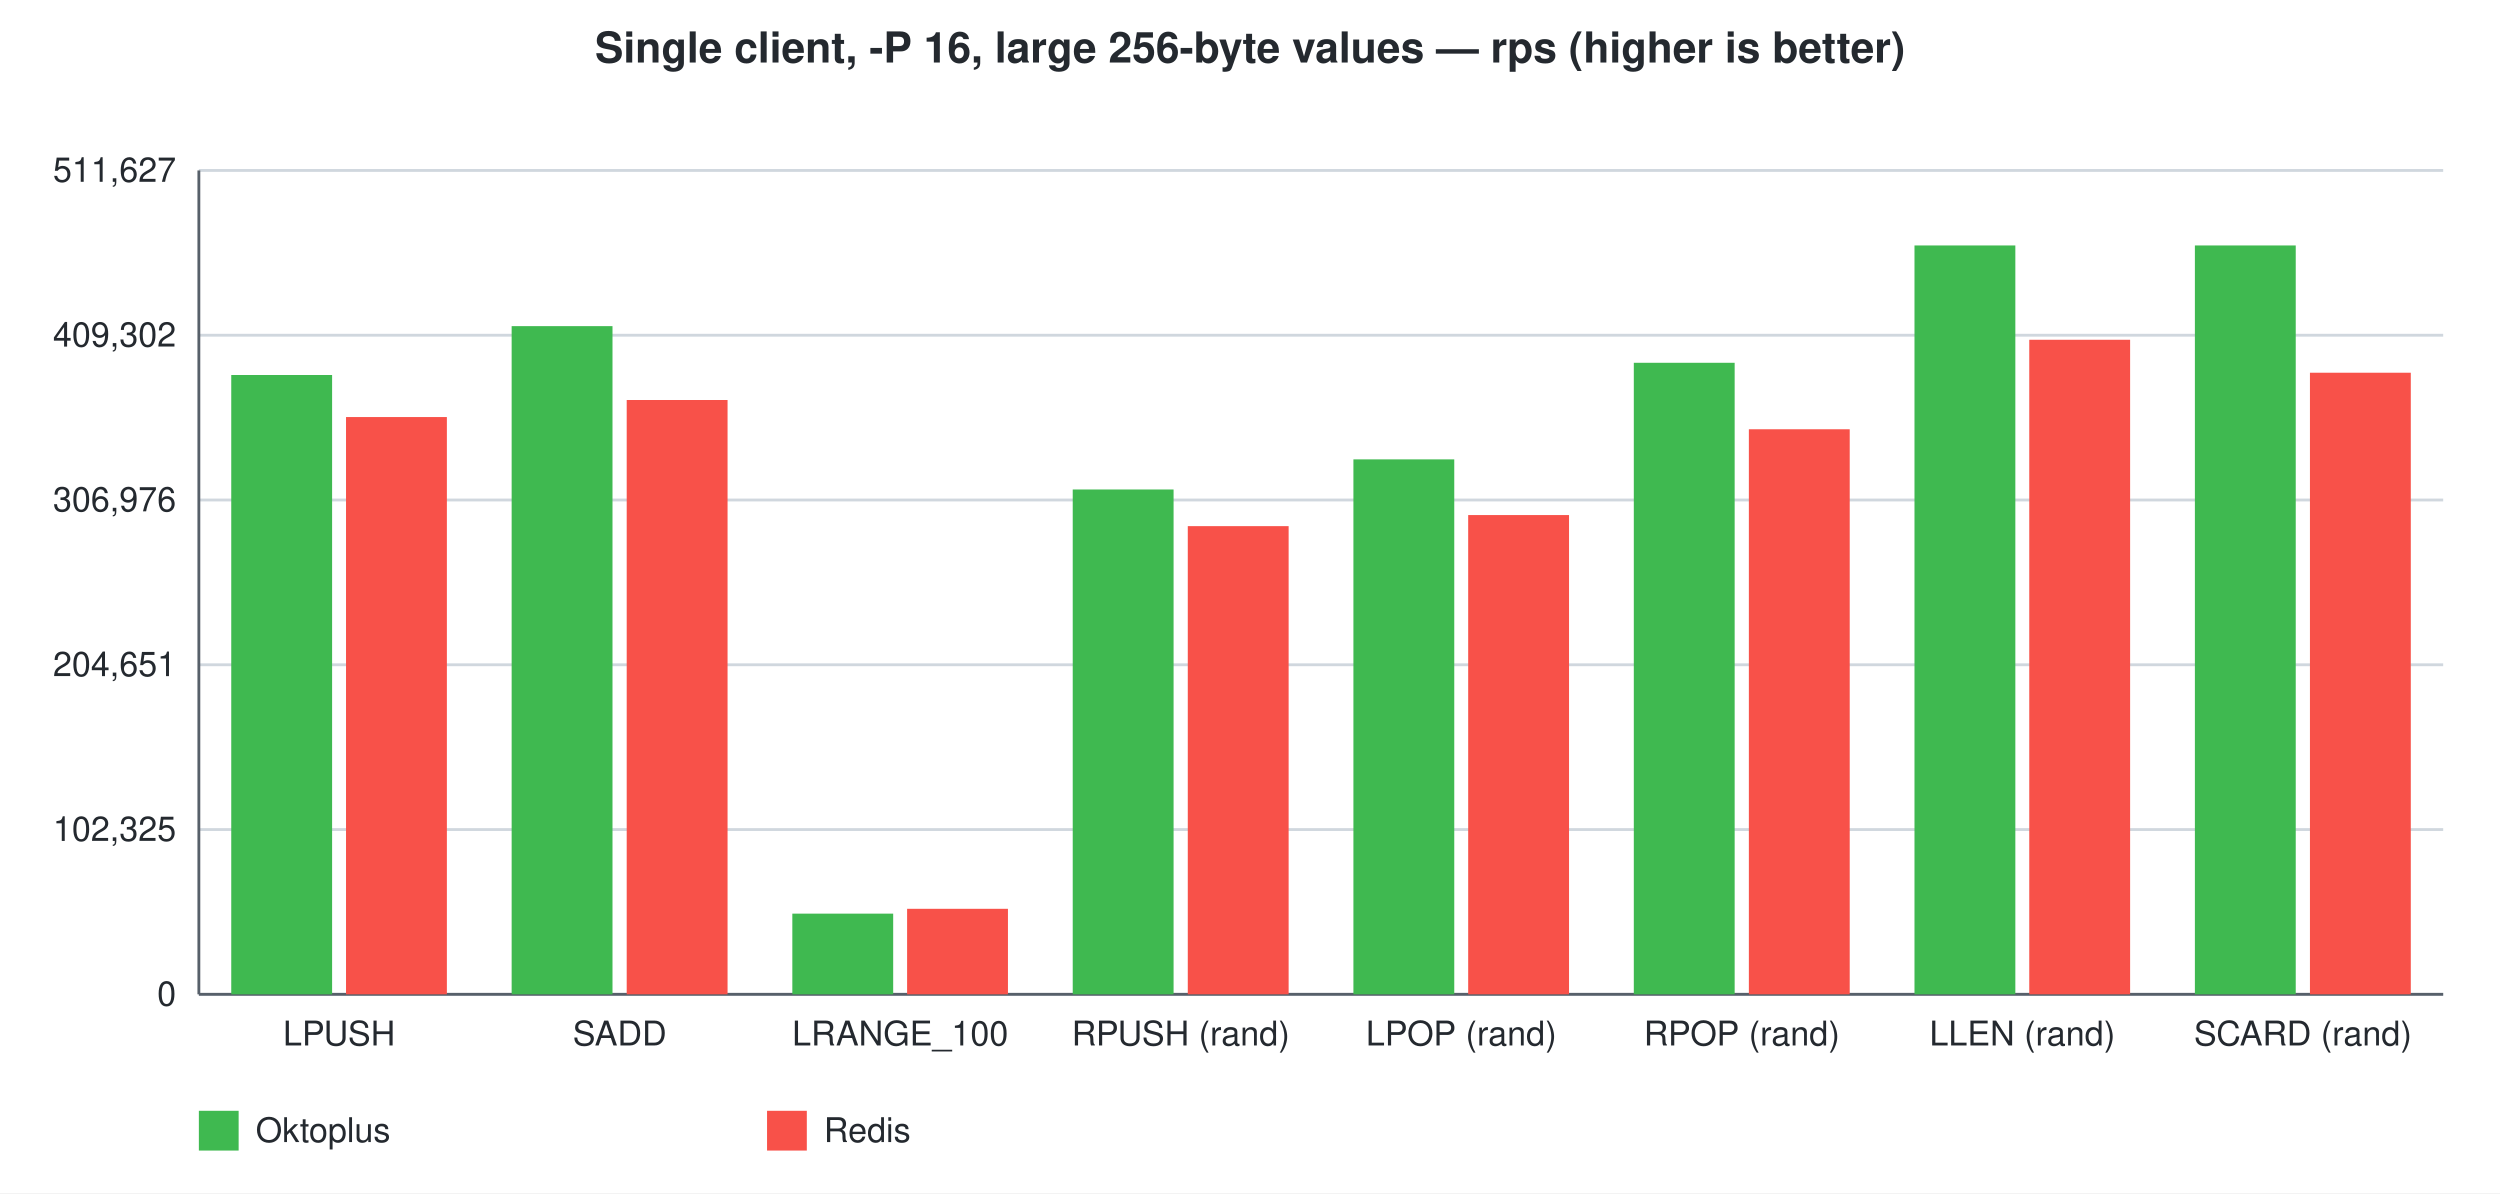
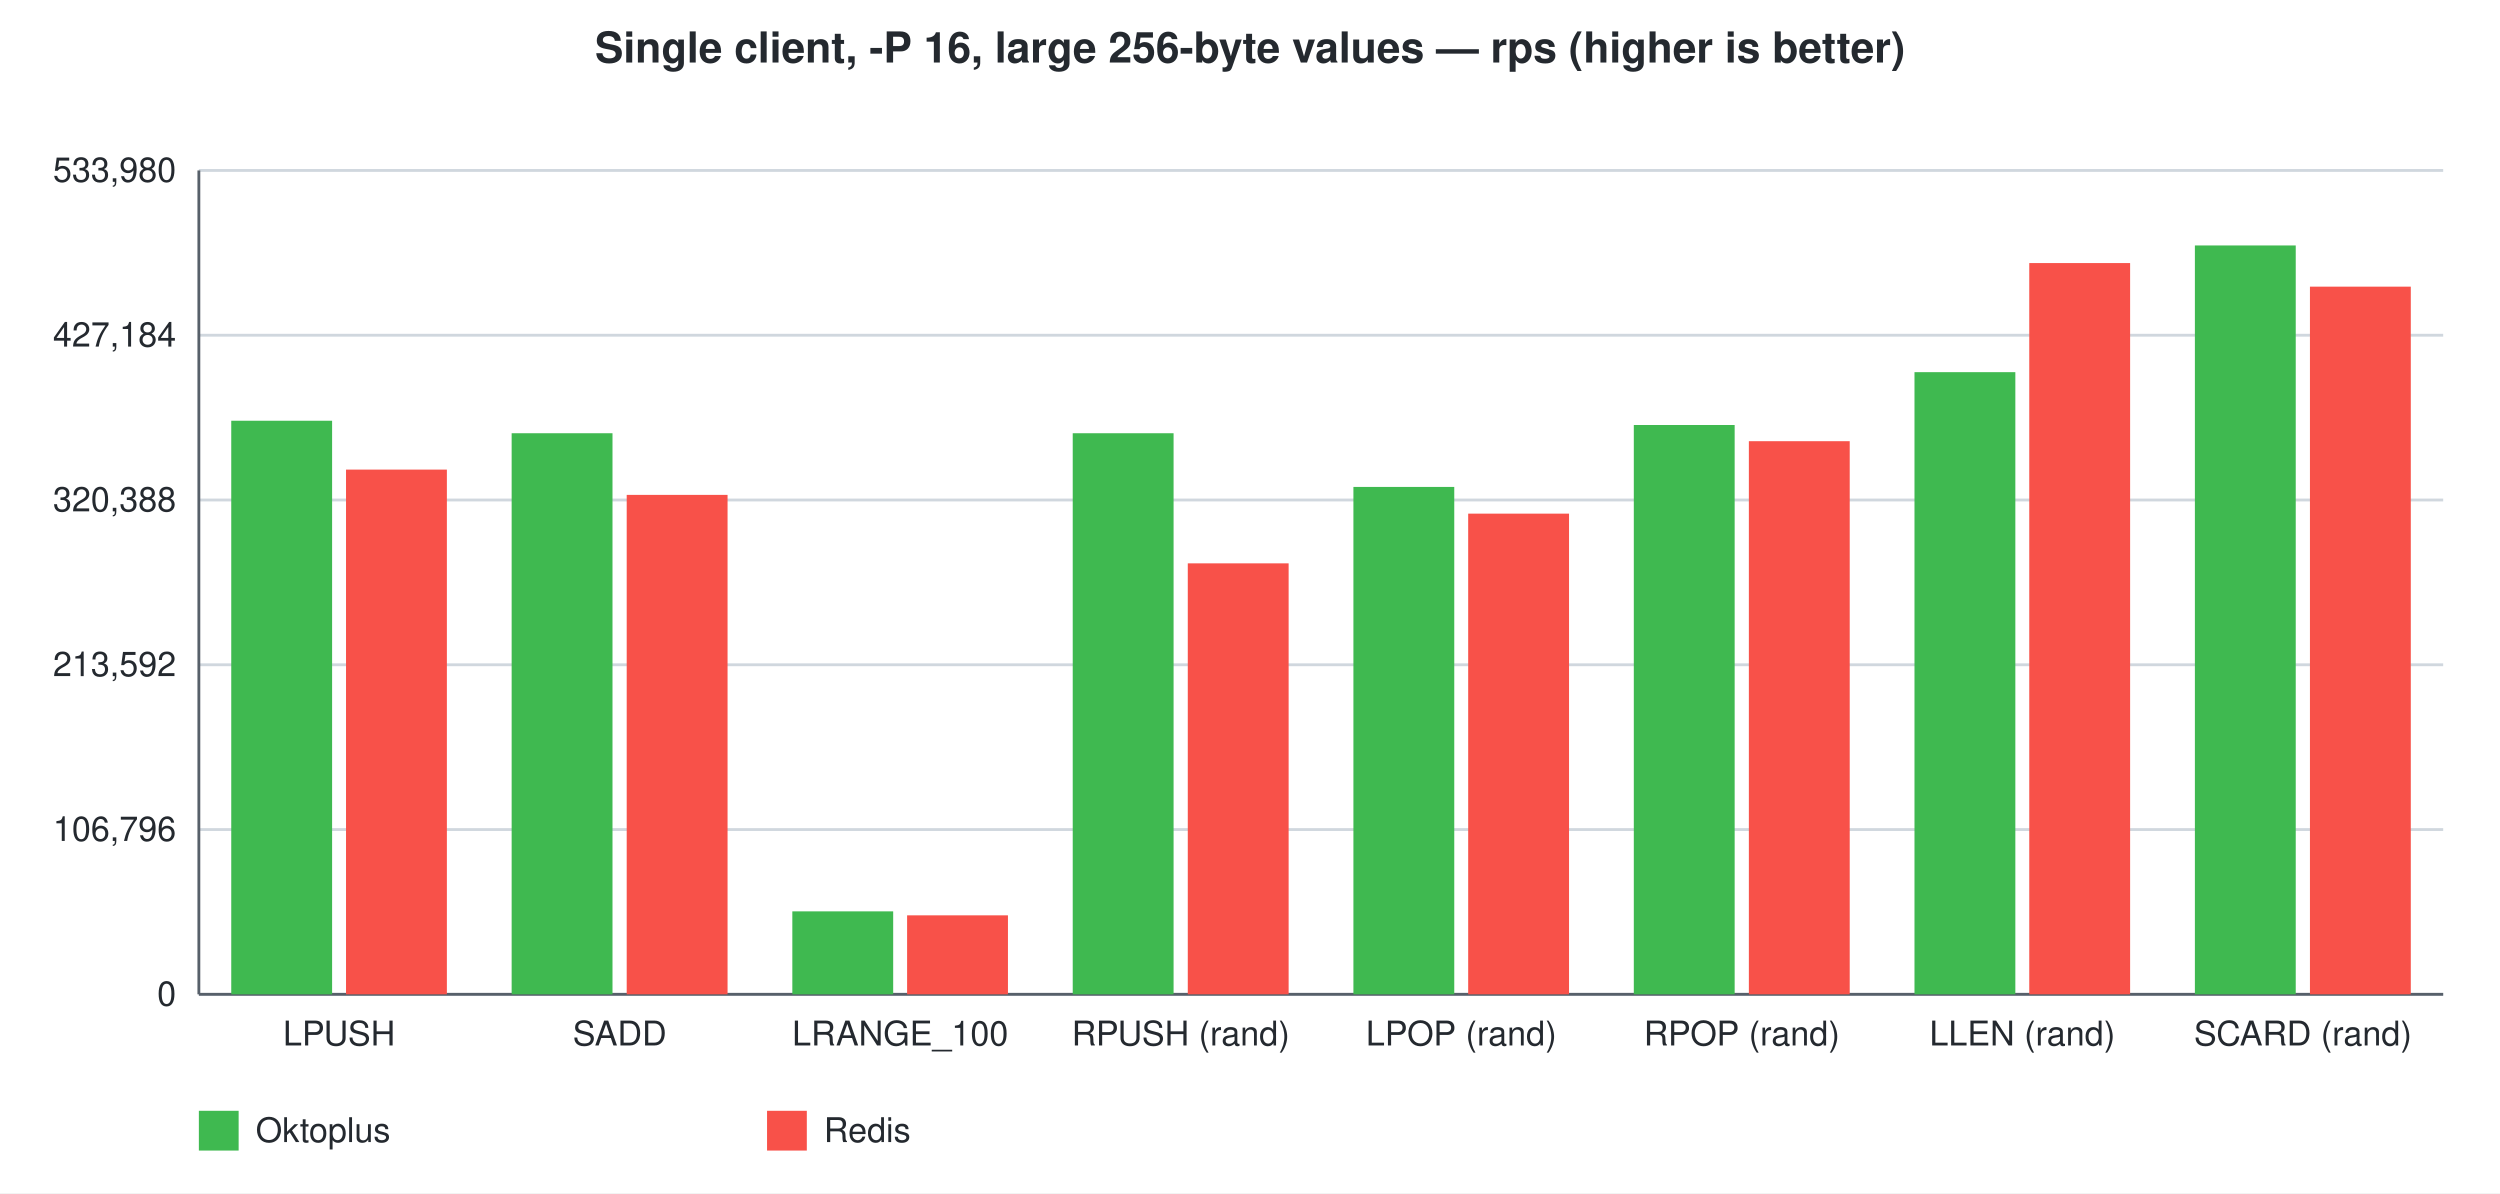
<svg xmlns="http://www.w3.org/2000/svg" width="880" height="420" viewBox="0 0 880 420" font-family="-apple-system, Segoe UI, Helvetica, Arial, sans-serif" font-size="12">
  <rect width="880" height="420" fill="#ffffff" />
  <text x="440.0" y="22" text-anchor="middle" fill="#24292f" font-size="15" font-weight="600">Single client, -P 16, large 256-byte values — rps (higher is better)</text>
  <line x1="70" y1="350.0" x2="860" y2="350.0" stroke="#d0d7de" stroke-width="1" />
  <text x="62" y="354.0" text-anchor="end" fill="#24292f">0</text>
  <line x1="70" y1="292.0" x2="860" y2="292.0" stroke="#d0d7de" stroke-width="1" />
-   <text x="62" y="296.0" text-anchor="end" fill="#24292f">102,325</text>
+   <text x="62" y="296.0" text-anchor="end" fill="#24292f">106,796</text>
  <line x1="70" y1="234.0" x2="860" y2="234.0" stroke="#d0d7de" stroke-width="1" />
-   <text x="62" y="238.0" text-anchor="end" fill="#24292f">204,651</text>
+   <text x="62" y="238.0" text-anchor="end" fill="#24292f">213,592</text>
  <line x1="70" y1="176.0" x2="860" y2="176.0" stroke="#d0d7de" stroke-width="1" />
-   <text x="62" y="180.0" text-anchor="end" fill="#24292f">306,976</text>
-   <line x1="70" y1="118" x2="860" y2="118" stroke="#d0d7de" stroke-width="1" />
-   <text x="62" y="122" text-anchor="end" fill="#24292f">409,302</text>
-   <line x1="70" y1="60" x2="860" y2="60" stroke="#d0d7de" stroke-width="1" />
-   <text x="62" y="64" text-anchor="end" fill="#24292f">511,627</text>
+   <text x="62" y="180.0" text-anchor="end" fill="#24292f">320,388</text>
+   <line x1="70" y1="118.0" x2="860" y2="118.0" stroke="#d0d7de" stroke-width="1" />
+   <text x="62" y="122.0" text-anchor="end" fill="#24292f">427,184</text>
+   <line x1="70" y1="60.0" x2="860" y2="60.0" stroke="#d0d7de" stroke-width="1" />
+   <text x="62" y="64.0" text-anchor="end" fill="#24292f">533,980</text>
  <line x1="70" y1="60" x2="70" y2="350" stroke="#57606a" stroke-width="1" />
  <line x1="70" y1="350" x2="860" y2="350" stroke="#57606a" stroke-width="1" />
  <text x="119.375" y="368" text-anchor="middle" fill="#24292f">LPUSH</text>
-   <rect x="81.4" y="132.0" width="35.5" height="218.0" fill="#3fb950" />
-   <rect x="121.8" y="146.8" width="35.5" height="203.2" fill="#f85149" />
+   <rect x="81.4" y="148.1" width="35.5" height="201.9" fill="#3fb950" />
+   <rect x="121.8" y="165.3" width="35.5" height="184.7" fill="#f85149" />
  <text x="218.125" y="368" text-anchor="middle" fill="#24292f">SADD</text>
-   <rect x="180.1" y="114.8" width="35.5" height="235.2" fill="#3fb950" />
-   <rect x="220.6" y="140.8" width="35.5" height="209.2" fill="#f85149" />
+   <rect x="180.1" y="152.5" width="35.5" height="197.5" fill="#3fb950" />
+   <rect x="220.6" y="174.2" width="35.5" height="175.8" fill="#f85149" />
  <text x="316.875" y="368" text-anchor="middle" fill="#24292f">LRANGE_100</text>
-   <rect x="278.9" y="321.6" width="35.5" height="28.4" fill="#3fb950" />
-   <rect x="319.3" y="319.9" width="35.5" height="30.1" fill="#f85149" />
+   <rect x="278.9" y="320.8" width="35.5" height="29.2" fill="#3fb950" />
+   <rect x="319.3" y="322.2" width="35.5" height="27.8" fill="#f85149" />
  <text x="415.625" y="368" text-anchor="middle" fill="#24292f">RPUSH (rand)</text>
-   <rect x="377.6" y="172.3" width="35.5" height="177.7" fill="#3fb950" />
-   <rect x="418.1" y="185.2" width="35.5" height="164.8" fill="#f85149" />
+   <rect x="377.6" y="152.5" width="35.5" height="197.5" fill="#3fb950" />
+   <rect x="418.1" y="198.3" width="35.5" height="151.7" fill="#f85149" />
  <text x="514.375" y="368" text-anchor="middle" fill="#24292f">LPOP (rand)</text>
-   <rect x="476.4" y="161.7" width="35.5" height="188.3" fill="#3fb950" />
-   <rect x="516.8" y="181.3" width="35.5" height="168.7" fill="#f85149" />
+   <rect x="476.4" y="171.4" width="35.5" height="178.6" fill="#3fb950" />
+   <rect x="516.8" y="180.8" width="35.5" height="169.2" fill="#f85149" />
  <text x="613.125" y="368" text-anchor="middle" fill="#24292f">RPOP (rand)</text>
-   <rect x="575.1" y="127.7" width="35.5" height="222.3" fill="#3fb950" />
-   <rect x="615.6" y="151.1" width="35.5" height="198.9" fill="#f85149" />
+   <rect x="575.1" y="149.6" width="35.5" height="200.4" fill="#3fb950" />
+   <rect x="615.6" y="155.3" width="35.5" height="194.7" fill="#f85149" />
  <text x="711.875" y="368" text-anchor="middle" fill="#24292f">LLEN (rand)</text>
-   <rect x="673.9" y="86.4" width="35.5" height="263.6" fill="#3fb950" />
-   <rect x="714.3" y="119.6" width="35.5" height="230.4" fill="#f85149" />
+   <rect x="673.9" y="131.0" width="35.5" height="219.0" fill="#3fb950" />
+   <rect x="714.3" y="92.6" width="35.5" height="257.4" fill="#f85149" />
  <text x="810.625" y="368" text-anchor="middle" fill="#24292f">SCARD (rand)</text>
  <rect x="772.6" y="86.4" width="35.5" height="263.6" fill="#3fb950" />
-   <rect x="813.1" y="131.2" width="35.5" height="218.8" fill="#f85149" />
+   <rect x="813.1" y="100.9" width="35.5" height="249.1" fill="#f85149" />
  <rect x="70" y="391" width="14" height="14" fill="#3fb950" />
  <text x="90" y="402" fill="#24292f">Oktoplus</text>
  <rect x="270" y="391" width="14" height="14" fill="#f85149" />
  <text x="290" y="402" fill="#24292f">Redis</text>
</svg>
